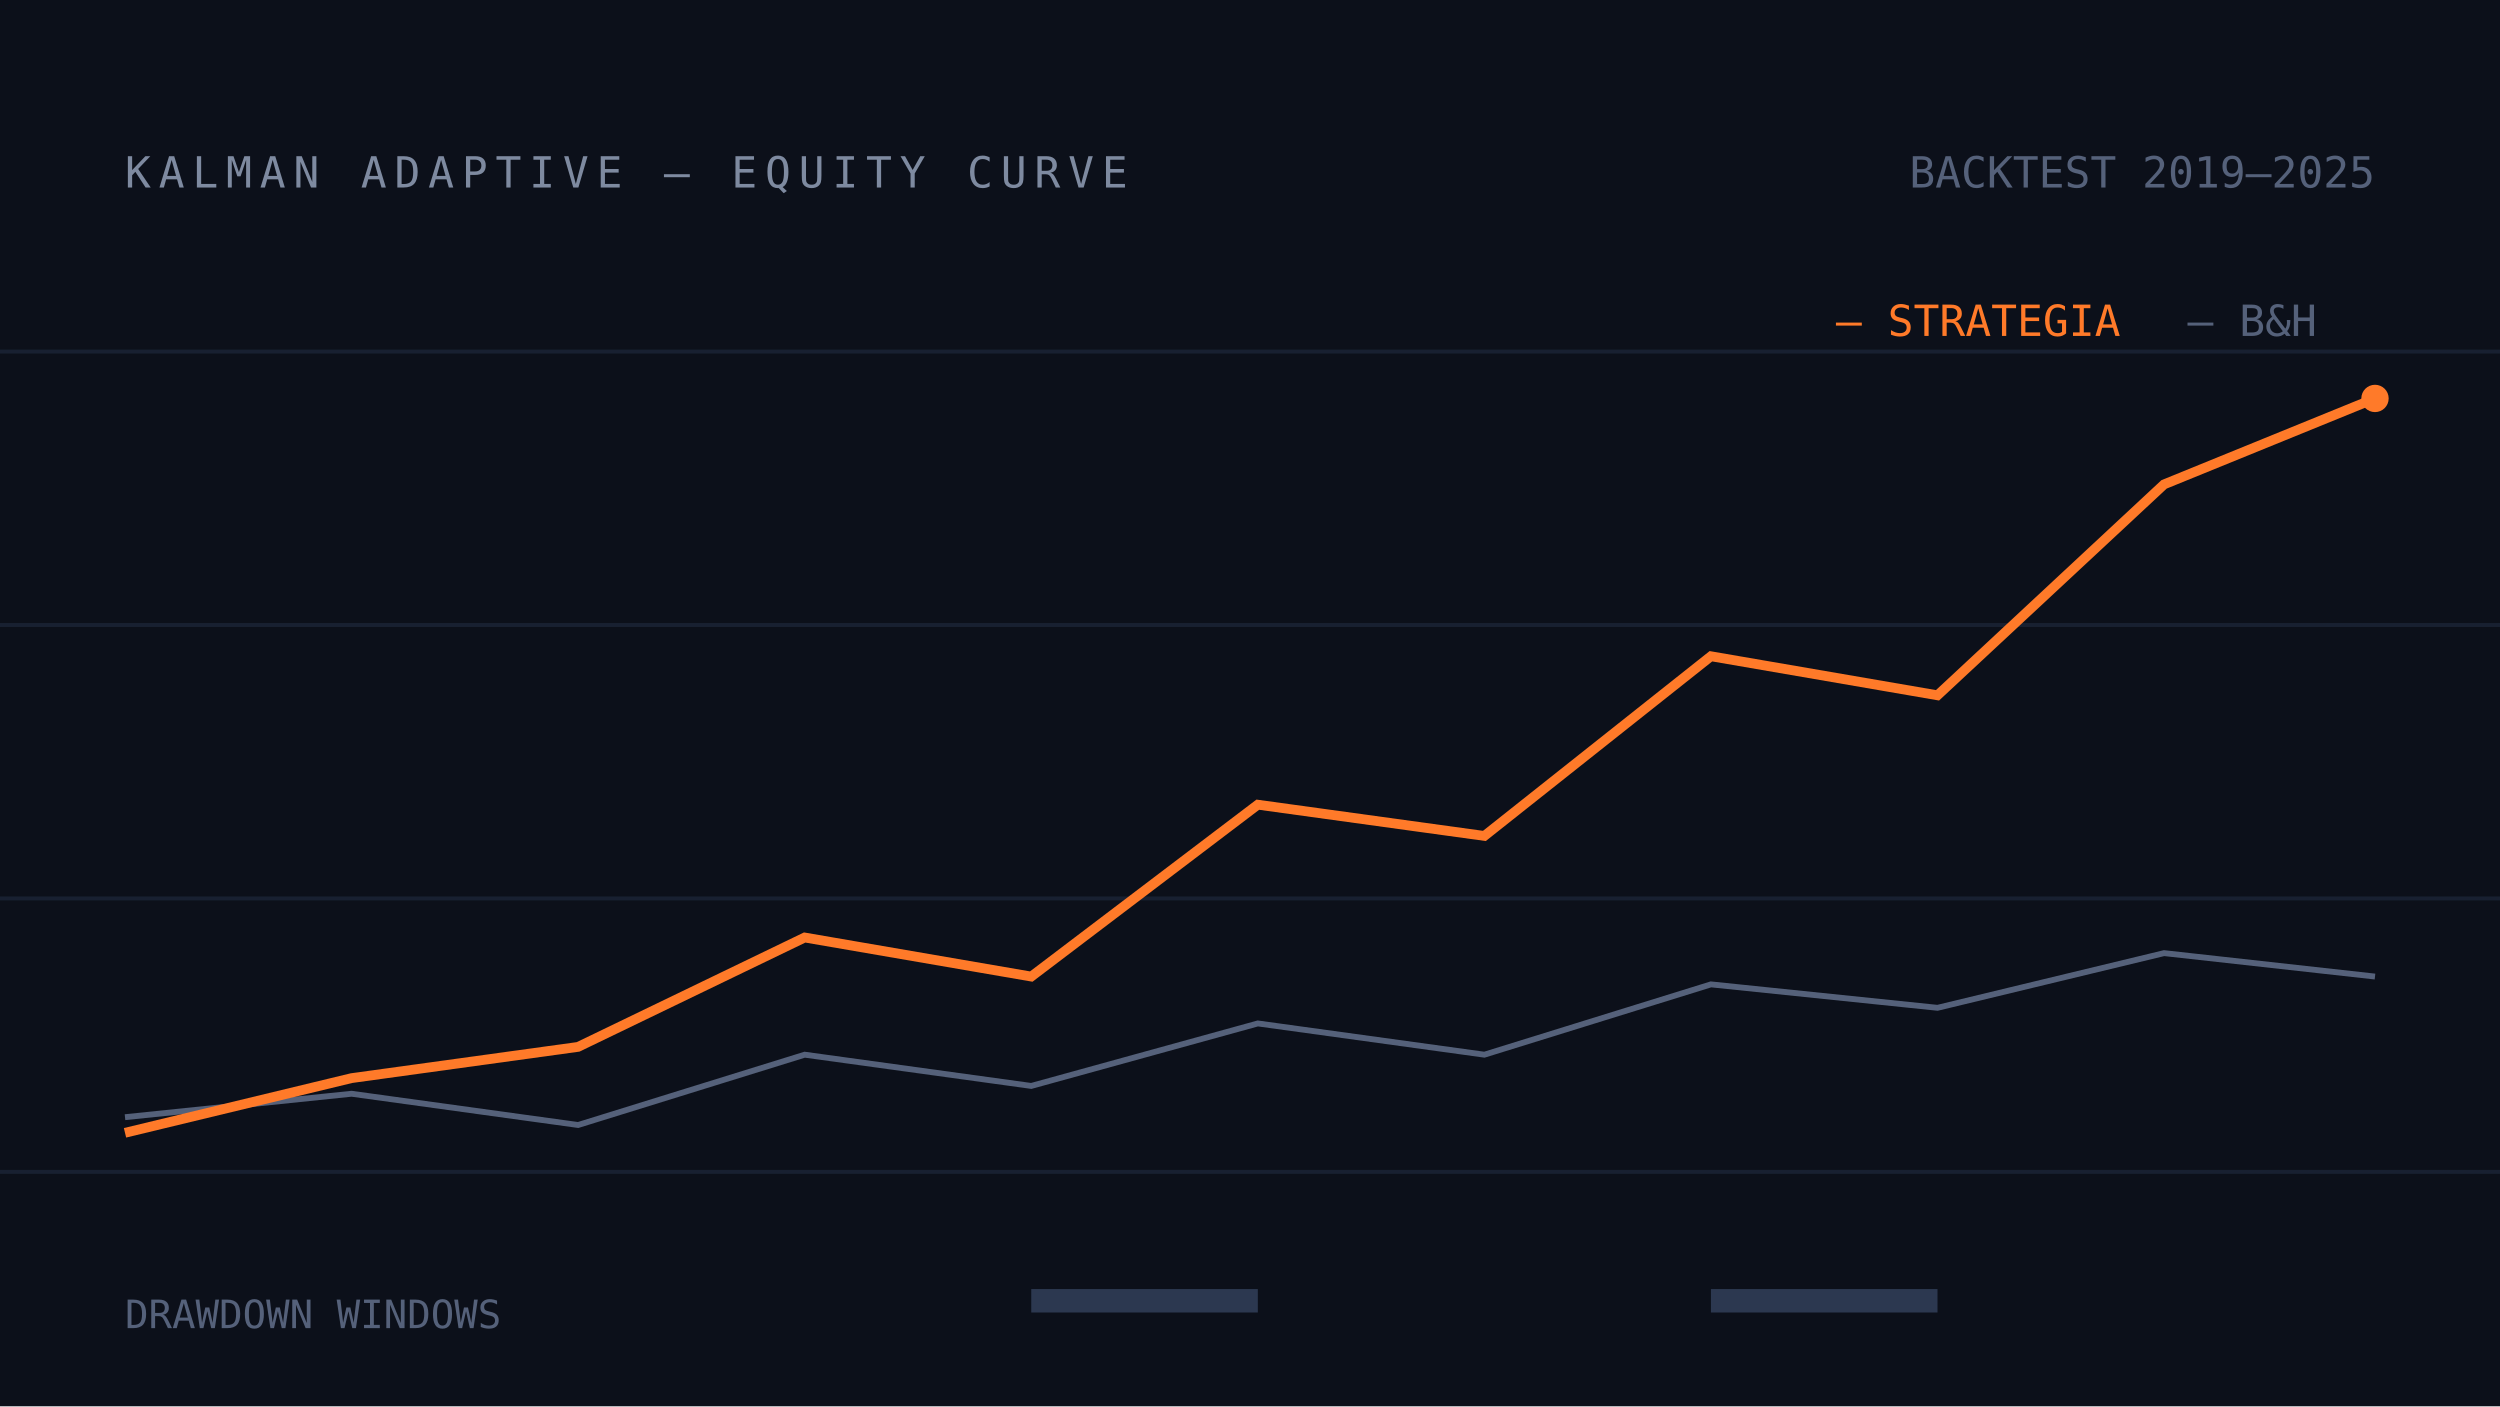
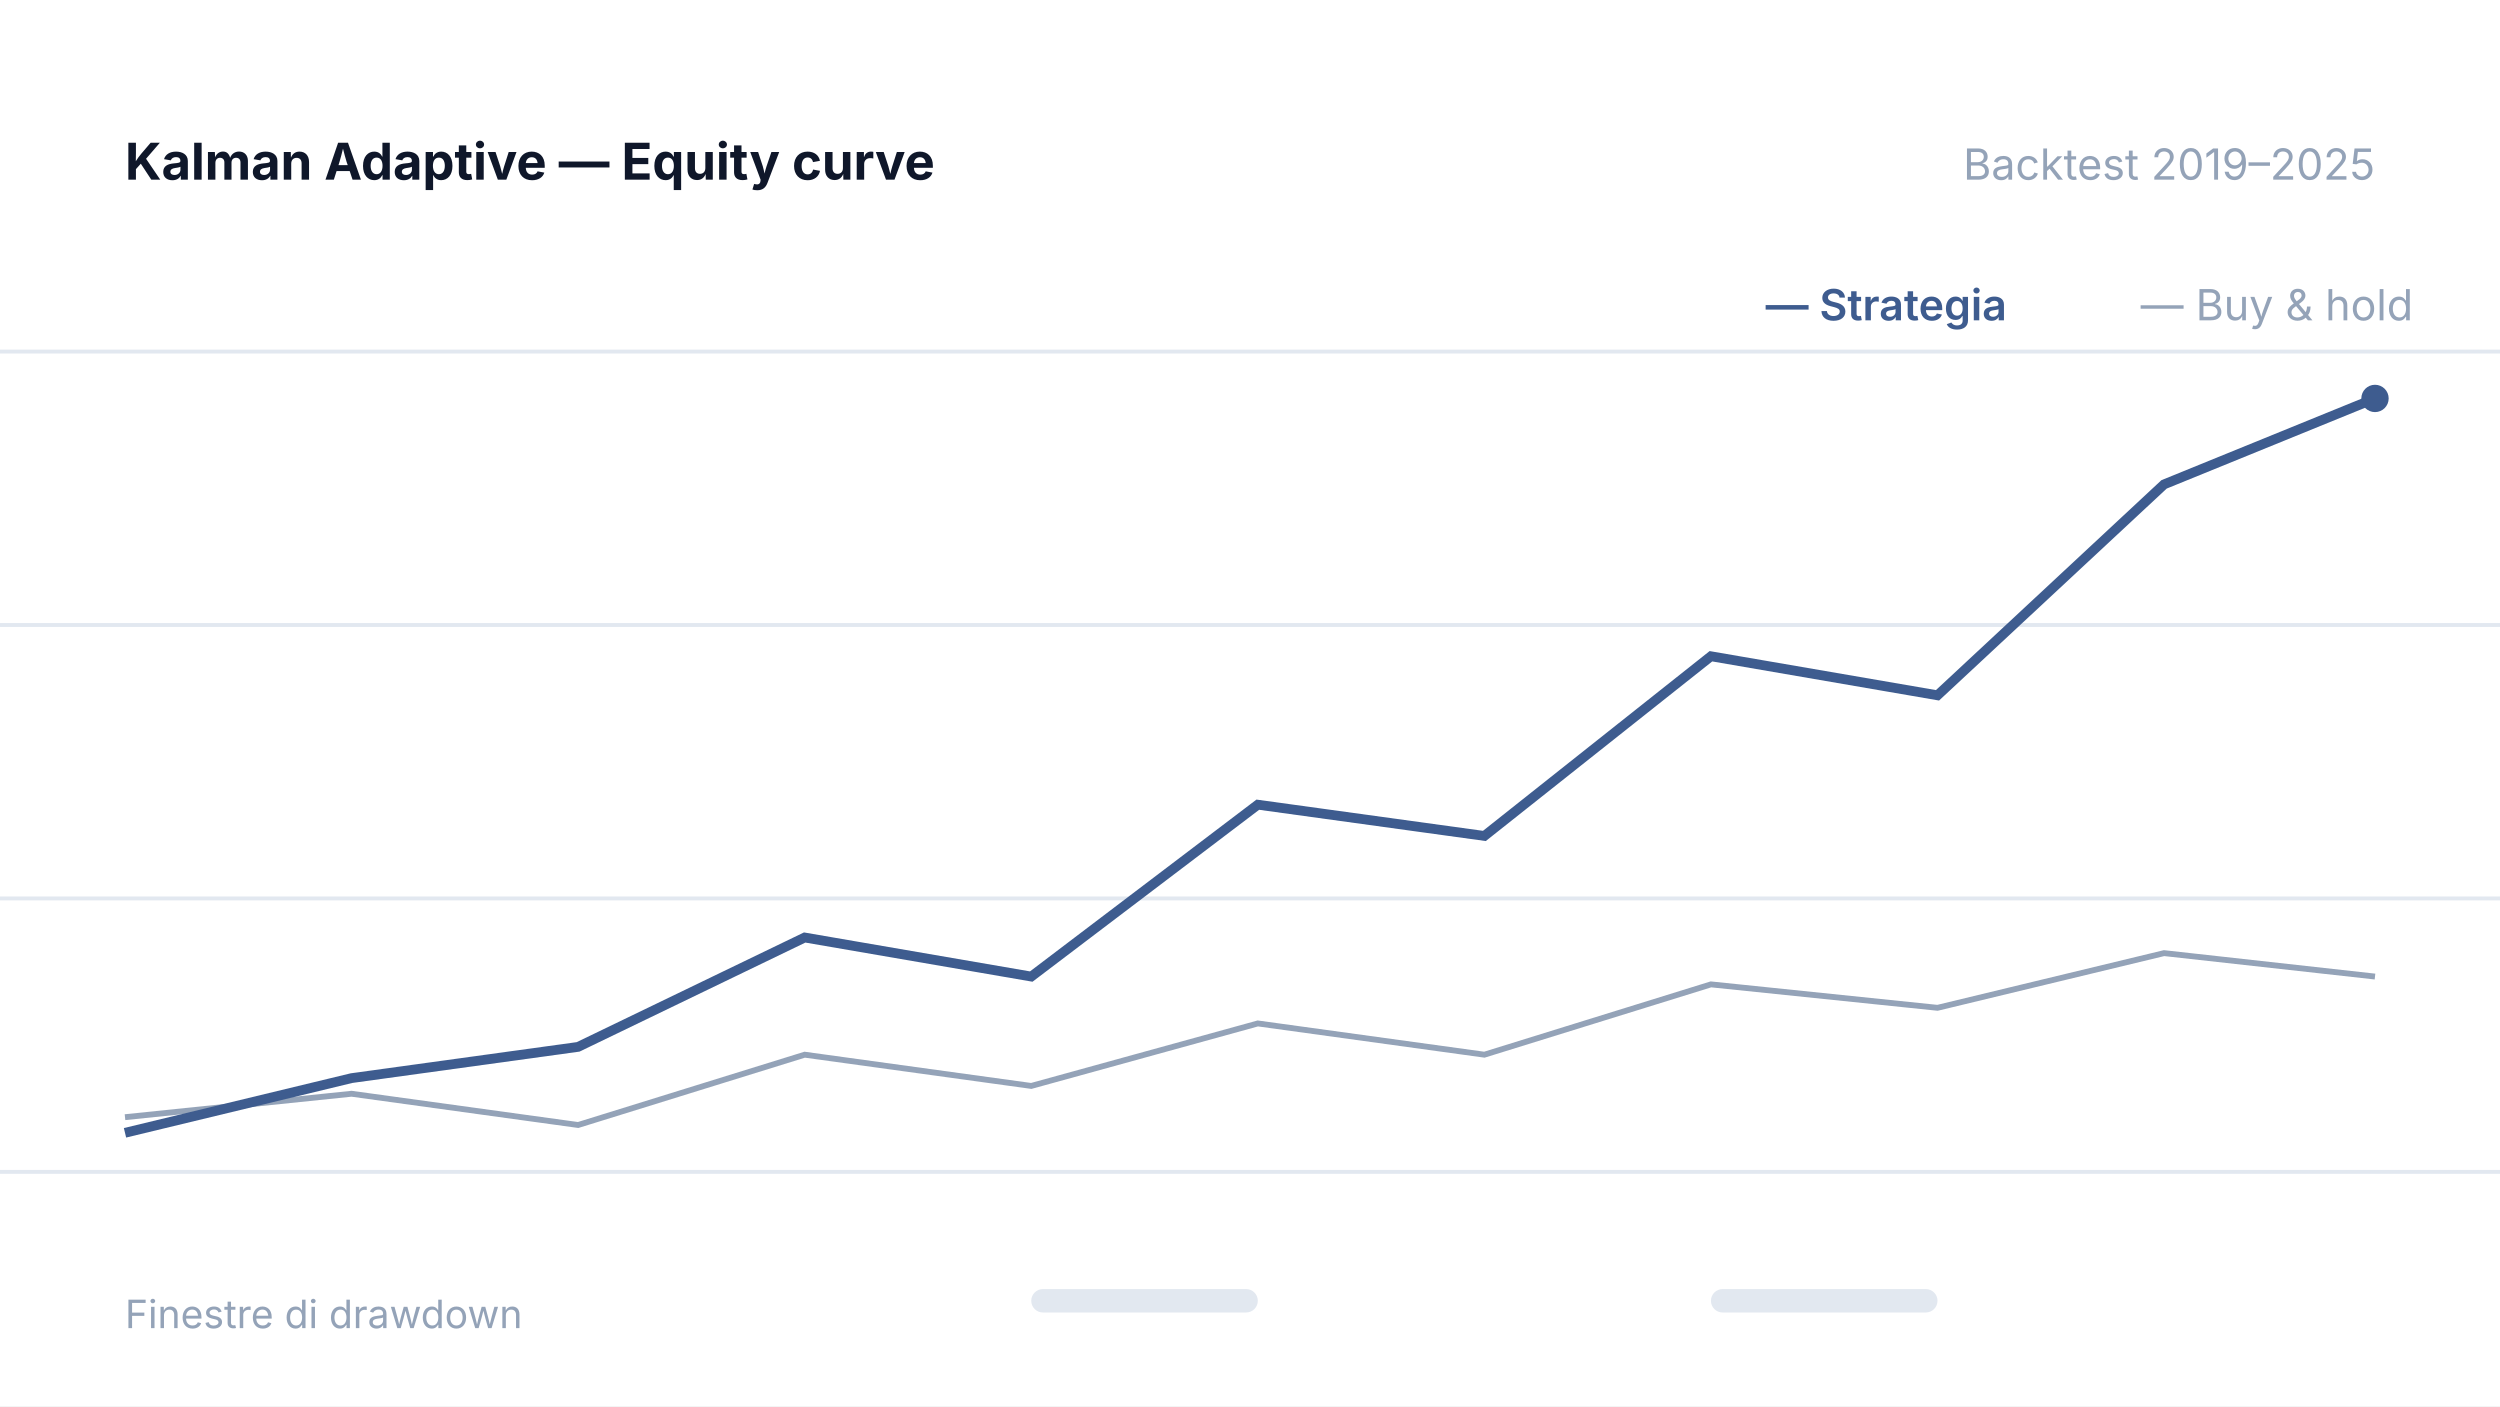
- <svg xmlns="http://www.w3.org/2000/svg" viewBox="0 0 640 360" font-family="ui-monospace, 'IBM Plex Mono', monospace">
-   <rect width="640" height="360" fill="#0C101A" />
-   <g stroke="#182031" stroke-width="1">
+ <svg xmlns="http://www.w3.org/2000/svg" viewBox="0 0 640 360" font-family="Inter, 'Helvetica Neue', sans-serif">
+   <rect width="640" height="360" fill="#FFFFFF" />
+   <g stroke="#E2E8F0" stroke-width="1">
    <line x1="0" y1="90" x2="640" y2="90" />
    <line x1="0" y1="160" x2="640" y2="160" />
    <line x1="0" y1="230" x2="640" y2="230" />
    <line x1="0" y1="300" x2="640" y2="300" />
  </g>
-   <text x="32" y="48" fill="#7E8AA0" font-size="11" letter-spacing="2">KALMAN ADAPTIVE — EQUITY CURVE</text>
-   <text x="608" y="48" fill="#55617A" font-size="11" text-anchor="end">BACKTEST 2019–2025</text>
-   <polyline points="32,286 90,280 148,288 206,270 264,278 322,262 380,270 438,252 496,258 554,244 608,250" fill="none" stroke="#55617A" stroke-width="1.5" />
-   <polyline points="32,290 90,276 148,268 206,240 264,250 322,206 380,214 438,168 496,178 554,124 608,102" fill="none" stroke="#FF7A29" stroke-width="2.5" />
-   <circle cx="608" cy="102" r="3.5" fill="#FF7A29" />
-   <rect x="264" y="330" width="58" height="6" fill="#2C3850" />
-   <rect x="438" y="330" width="58" height="6" fill="#2C3850" />
-   <text x="32" y="340" fill="#55617A" font-size="10">DRAWDOWN WINDOWS</text>
-   <text x="470" y="86" fill="#FF7A29" font-size="11">— STRATEGIA</text>
-   <text x="560" y="86" fill="#55617A" font-size="11">— B&amp;H</text>
+   <text x="32" y="46" fill="#0F172A" font-size="13" font-weight="700">Kalman Adaptive — Equity curve</text>
+   <text x="608" y="46" fill="#94A3B8" font-size="11" text-anchor="end">Backtest 2019–2025</text>
+   <polyline points="32,286 90,280 148,288 206,270 264,278 322,262 380,270 438,252 496,258 554,244 608,250" fill="none" stroke="#94A3B8" stroke-width="1.5" />
+   <polyline points="32,290 90,276 148,268 206,240 264,250 322,206 380,214 438,168 496,178 554,124 608,102" fill="none" stroke="#3E5C8F" stroke-width="2.5" />
+   <circle cx="608" cy="102" r="3.5" fill="#3E5C8F" />
+   <rect x="264" y="330" width="58" height="6" rx="3" fill="#E2E8F0" />
+   <rect x="438" y="330" width="58" height="6" rx="3" fill="#E2E8F0" />
+   <text x="32" y="340" fill="#94A3B8" font-size="10">Finestre di drawdown</text>
+   <text x="452" y="82" fill="#3E5C8F" font-size="11" font-weight="600">— Strategia</text>
+   <text x="548" y="82" fill="#94A3B8" font-size="11">— Buy &amp; hold</text>
</svg>
